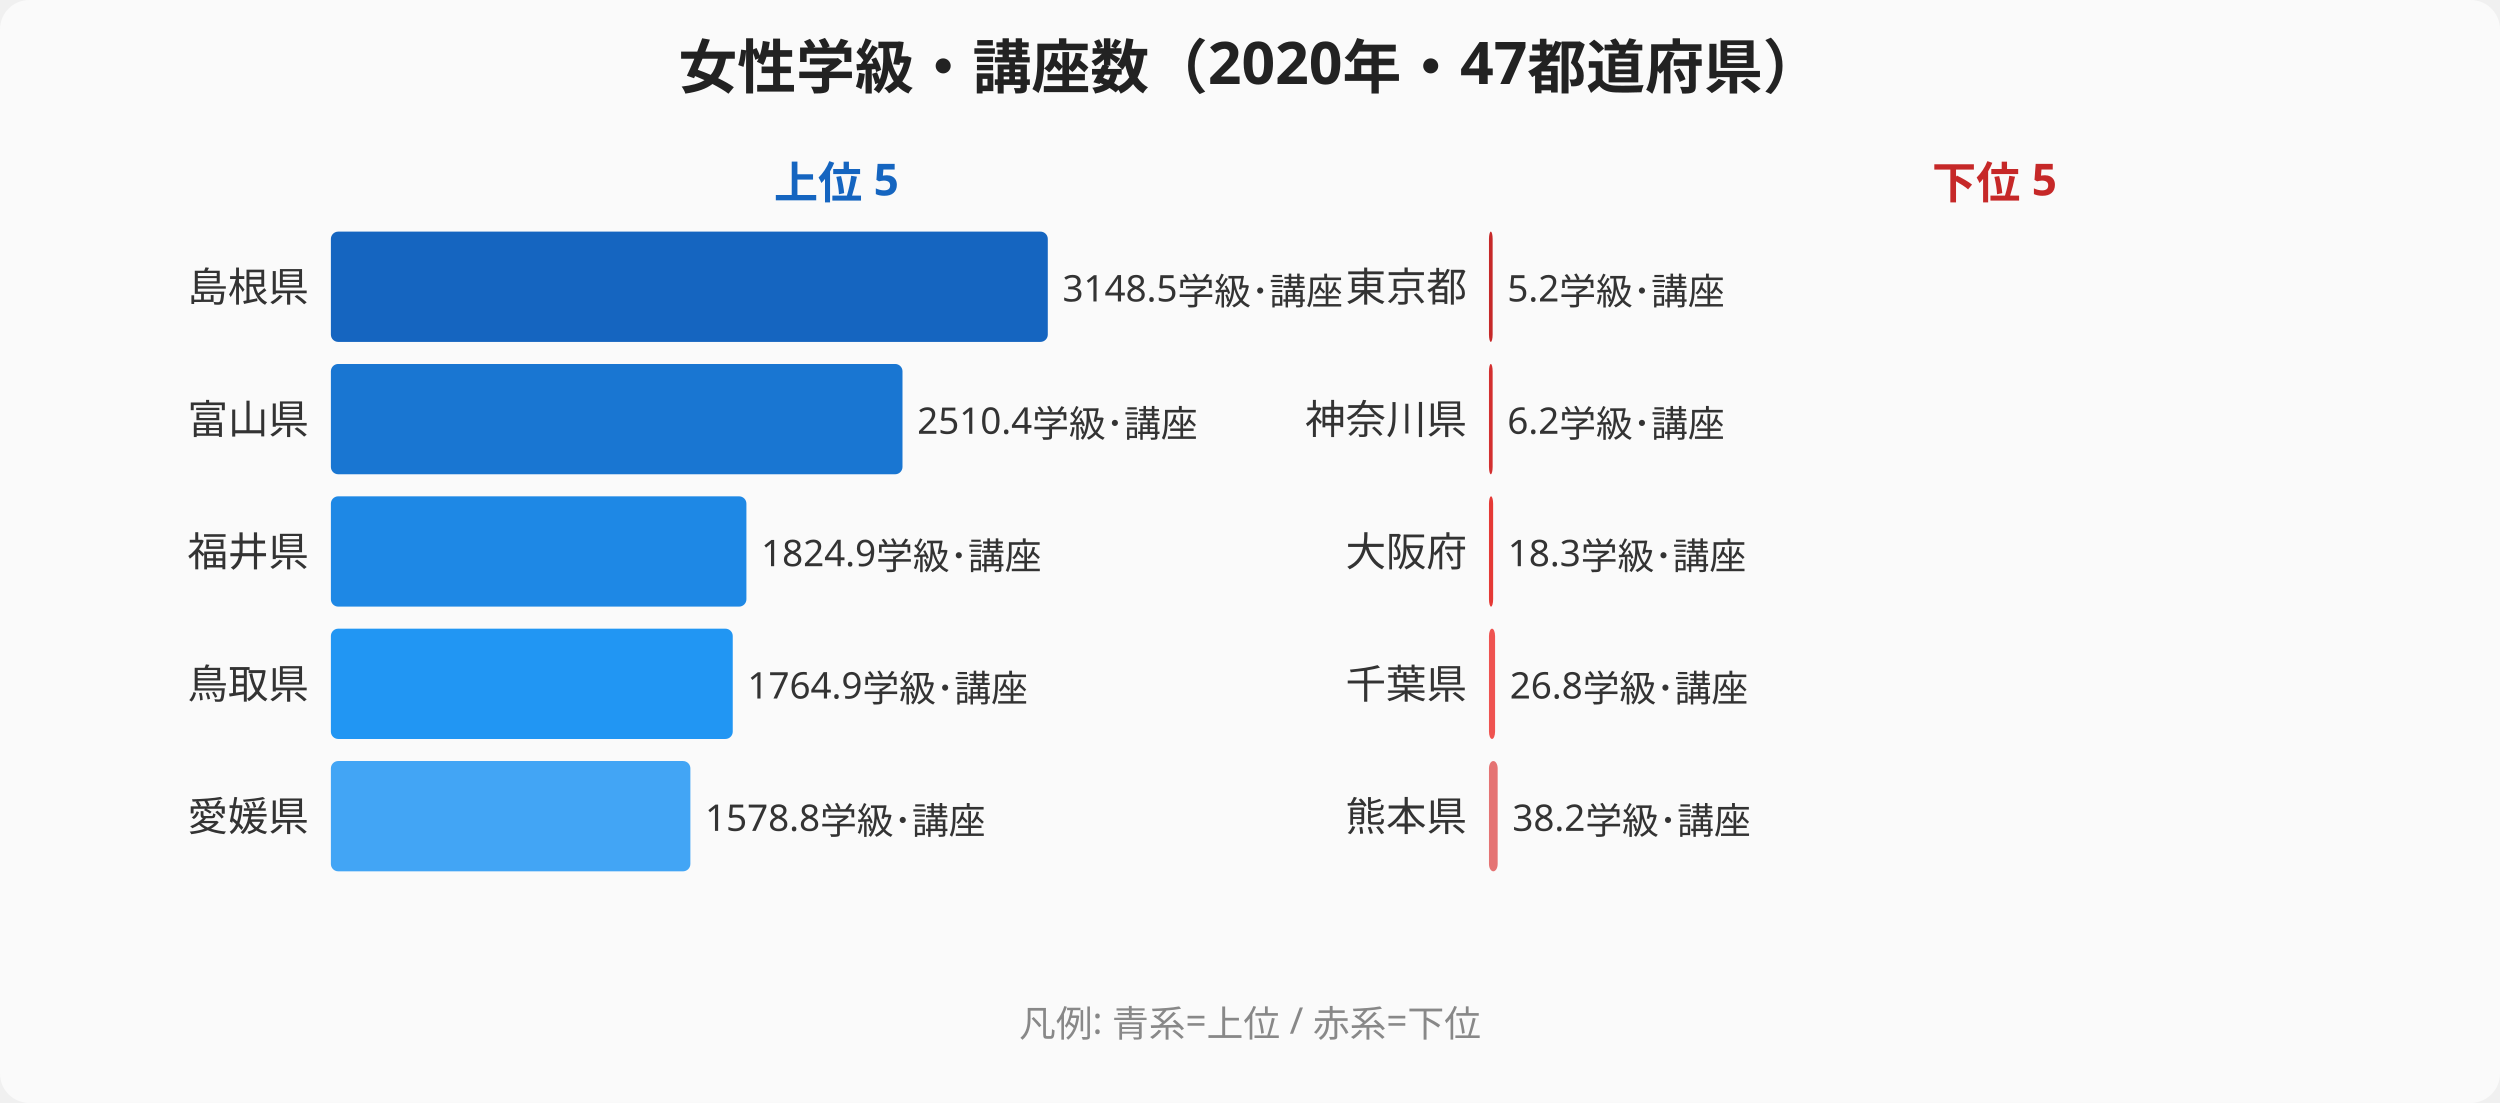
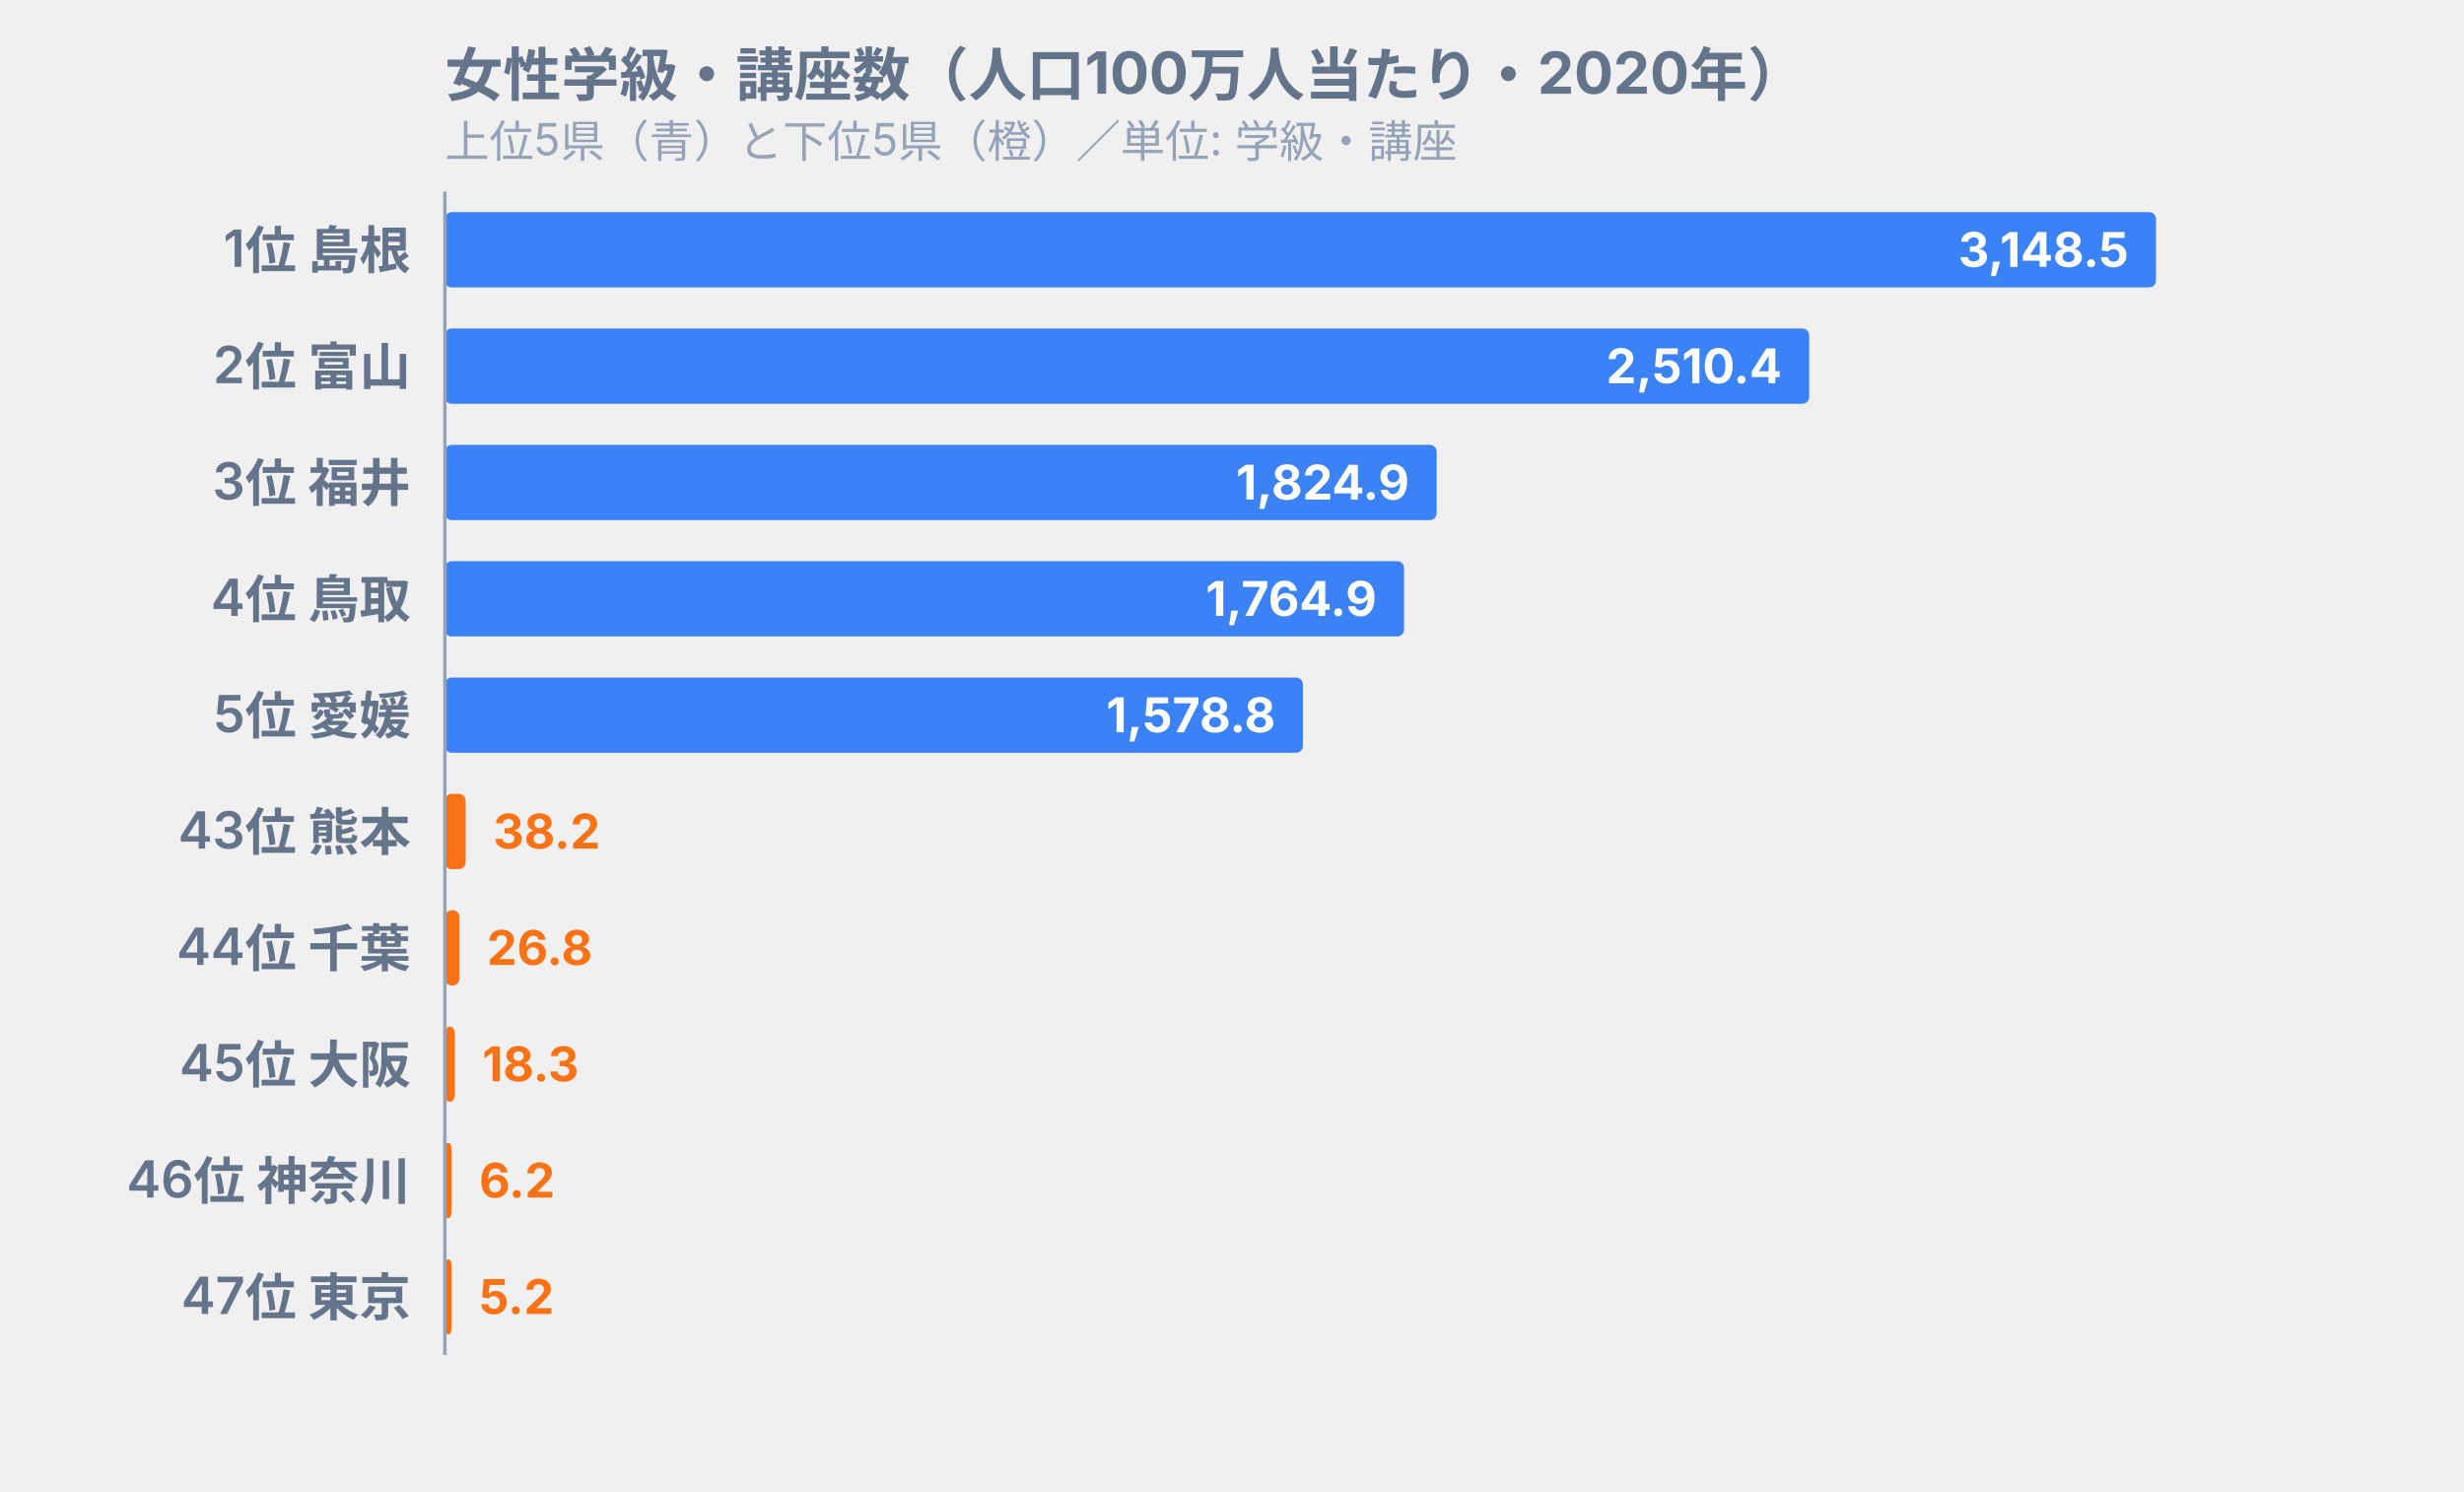
- <svg xmlns="http://www.w3.org/2000/svg" viewBox="0 0 680 300" width="680" height="300" font-family="'Hiragino Sans','Noto Sans JP',sans-serif" role="img" aria-label="女性学級・講座数（2020年・47都道府県）">
-   <style>
-     .svg-bg{fill:#fafafa}
-     .svg-title{fill:#222}
-     .svg-subtitle{fill:#666}
-     .svg-label{fill:#333}
-     .svg-legend{fill:#888}
-     @media (prefers-color-scheme:dark){
-       .svg-bg{fill:#1f2937}
-       .svg-title{fill:#f9fafb}
-       .svg-subtitle{fill:#9ca3af}
-       .svg-label{fill:#e5e7eb}
-       .svg-legend{fill:#9ca3af}
-     }
-   </style>
-   <rect width="680" height="300" class="svg-bg" rx="8" />
-   <text x="340" y="24" text-anchor="middle" font-size="16" font-weight="bold" class="svg-title">女性学級・講座数（2020年・47都道府県）</text>
-   <text x="227.5" y="54" text-anchor="middle" font-size="12" font-weight="bold" fill="#1565c0">上位 5</text>
-   <text x="542.5" y="54" text-anchor="middle" font-size="12" font-weight="bold" fill="#c62828">下位 5</text>
-   <text x="84" y="82" text-anchor="end" font-size="11" class="svg-label">島根県</text>
-   <rect x="90" y="63" width="195" height="30" fill="#1565c0" rx="2" />
-   <text x="289" y="82" font-size="10" class="svg-label">3148.5学級･講座</text>
-   <text x="84" y="118" text-anchor="end" font-size="11" class="svg-label">富山県</text>
-   <rect x="90" y="99" width="155.48" height="30" fill="#1976d2" rx="2" />
-   <text x="249.48" y="118" font-size="10" class="svg-label">2510.4学級･講座</text>
-   <text x="84" y="154" text-anchor="end" font-size="11" class="svg-label">福井県</text>
-   <rect x="90" y="135" width="113.024" height="30" fill="#1e88e5" rx="2" />
-   <text x="207.024" y="154" font-size="10" class="svg-label">1824.9学級･講座</text>
-   <text x="84" y="190" text-anchor="end" font-size="11" class="svg-label">鳥取県</text>
-   <rect x="90" y="171" width="109.308" height="30" fill="#2196f3" rx="2" />
-   <text x="203.308" y="190" font-size="10" class="svg-label">1764.9学級･講座</text>
-   <text x="84" y="226" text-anchor="end" font-size="11" class="svg-label">愛媛県</text>
-   <rect x="90" y="207" width="97.782" height="30" fill="#42a5f5" rx="2" />
-   <text x="191.782" y="226" font-size="10" class="svg-label">1578.8学級･講座</text>
-   <text x="399" y="82" text-anchor="end" font-size="11" class="svg-label">東京都</text>
-   <rect x="405" y="63" width="1" height="30" fill="#c62828" rx="2" />
-   <text x="410" y="82" font-size="10" class="svg-label">5.2学級･講座</text>
-   <text x="399" y="118" text-anchor="end" font-size="11" class="svg-label">神奈川県</text>
-   <rect x="405" y="99" width="1" height="30" fill="#d32f2f" rx="2" />
-   <text x="410" y="118" font-size="10" class="svg-label">6.2学級･講座</text>
-   <text x="399" y="154" text-anchor="end" font-size="11" class="svg-label">大阪府</text>
-   <rect x="405" y="135" width="1.133" height="30" fill="#e53935" rx="2" />
-   <text x="410.133" y="154" font-size="10" class="svg-label">18.3学級･講座</text>
-   <text x="399" y="190" text-anchor="end" font-size="11" class="svg-label">千葉県</text>
-   <rect x="405" y="171" width="1.66" height="30" fill="#ef5350" rx="2" />
-   <text x="410.66" y="190" font-size="10" class="svg-label">26.8学級･講座</text>
-   <text x="399" y="226" text-anchor="end" font-size="11" class="svg-label">熊本県</text>
-   <rect x="405" y="207" width="2.366" height="30" fill="#e57373" rx="2" />
-   <text x="411.366" y="226" font-size="10" class="svg-label">38.2学級･講座</text>
-   <text x="340" y="282" text-anchor="middle" font-size="10" class="svg-legend">凡例: 青系=上位 / 赤系=下位</text>
+ <svg xmlns="http://www.w3.org/2000/svg" viewBox="0 0 720 436" width="720" height="436" font-family="system-ui, -apple-system, sans-serif" role="img" aria-label="女性学級・講座数 上位5・下位5（2020年）">
+   <text x="130" y="28" font-size="17" font-weight="700" fill="#64748b">女性学級・講座数（人口100万人当たり・2020年）</text>
+   <text x="130" y="46" font-size="13" fill="#94a3b8">上位5県（青）と下位5県（橙）／単位: 学級・講座</text>
+   <text x="120" y="78" text-anchor="end" font-size="15" font-weight="600" fill="#64748b">1位 島根</text>
+   <rect x="130" y="62" width="500" height="22" rx="2" fill="#3b82f6" />
+   <text x="622" y="78" text-anchor="end" font-size="14" font-weight="700" fill="#ffffff">3,148.5</text>
+   <text x="120" y="112" text-anchor="end" font-size="15" font-weight="600" fill="#64748b">2位 富山</text>
+   <rect x="130" y="96" width="398.666" height="22" rx="2" fill="#3b82f6" />
+   <text x="520.666" y="112" text-anchor="end" font-size="14" font-weight="700" fill="#ffffff">2,510.4</text>
+   <text x="120" y="146" text-anchor="end" font-size="15" font-weight="600" fill="#64748b">3位 福井</text>
+   <rect x="130" y="130" width="289.805" height="22" rx="2" fill="#3b82f6" />
+   <text x="411.805" y="146" text-anchor="end" font-size="14" font-weight="700" fill="#ffffff">1,824.9</text>
+   <text x="120" y="180" text-anchor="end" font-size="15" font-weight="600" fill="#64748b">4位 鳥取</text>
+   <rect x="130" y="164" width="280.276" height="22" rx="2" fill="#3b82f6" />
+   <text x="402.276" y="180" text-anchor="end" font-size="14" font-weight="700" fill="#ffffff">1,764.9</text>
+   <text x="120" y="214" text-anchor="end" font-size="15" font-weight="600" fill="#64748b">5位 愛媛</text>
+   <rect x="130" y="198" width="250.723" height="22" rx="2" fill="#3b82f6" />
+   <text x="372.723" y="214" text-anchor="end" font-size="14" font-weight="700" fill="#ffffff">1,578.8</text>
+   <text x="120" y="248" text-anchor="end" font-size="15" font-weight="600" fill="#64748b">43位 熊本</text>
+   <rect x="130" y="232" width="6.066" height="22" rx="2" fill="#f97316" />
+   <text x="144.066" y="248" text-anchor="start" font-size="14" font-weight="700" fill="#f97316">38.2</text>
+   <text x="120" y="282" text-anchor="end" font-size="15" font-weight="600" fill="#64748b">44位 千葉</text>
+   <rect x="130" y="266" width="4.256" height="22" rx="2" fill="#f97316" />
+   <text x="142.256" y="282" text-anchor="start" font-size="14" font-weight="700" fill="#f97316">26.8</text>
+   <text x="120" y="316" text-anchor="end" font-size="15" font-weight="600" fill="#64748b">45位 大阪</text>
+   <rect x="130" y="300" width="2.906" height="22" rx="2" fill="#f97316" />
+   <text x="140.906" y="316" text-anchor="start" font-size="14" font-weight="700" fill="#f97316">18.3</text>
+   <text x="120" y="350" text-anchor="end" font-size="15" font-weight="600" fill="#64748b">46位 神奈川</text>
+   <rect x="130" y="334" width="2" height="22" rx="2" fill="#f97316" />
+   <text x="140" y="350" text-anchor="start" font-size="14" font-weight="700" fill="#f97316">6.2</text>
+   <text x="120" y="384" text-anchor="end" font-size="15" font-weight="600" fill="#64748b">47位 東京</text>
+   <rect x="130" y="368" width="2" height="22" rx="2" fill="#f97316" />
+   <text x="140" y="384" text-anchor="start" font-size="14" font-weight="700" fill="#f97316">5.2</text>
+   <line x1="130" y1="56" x2="130" y2="396" stroke="#94a3b8" stroke-width="1" />
</svg>
